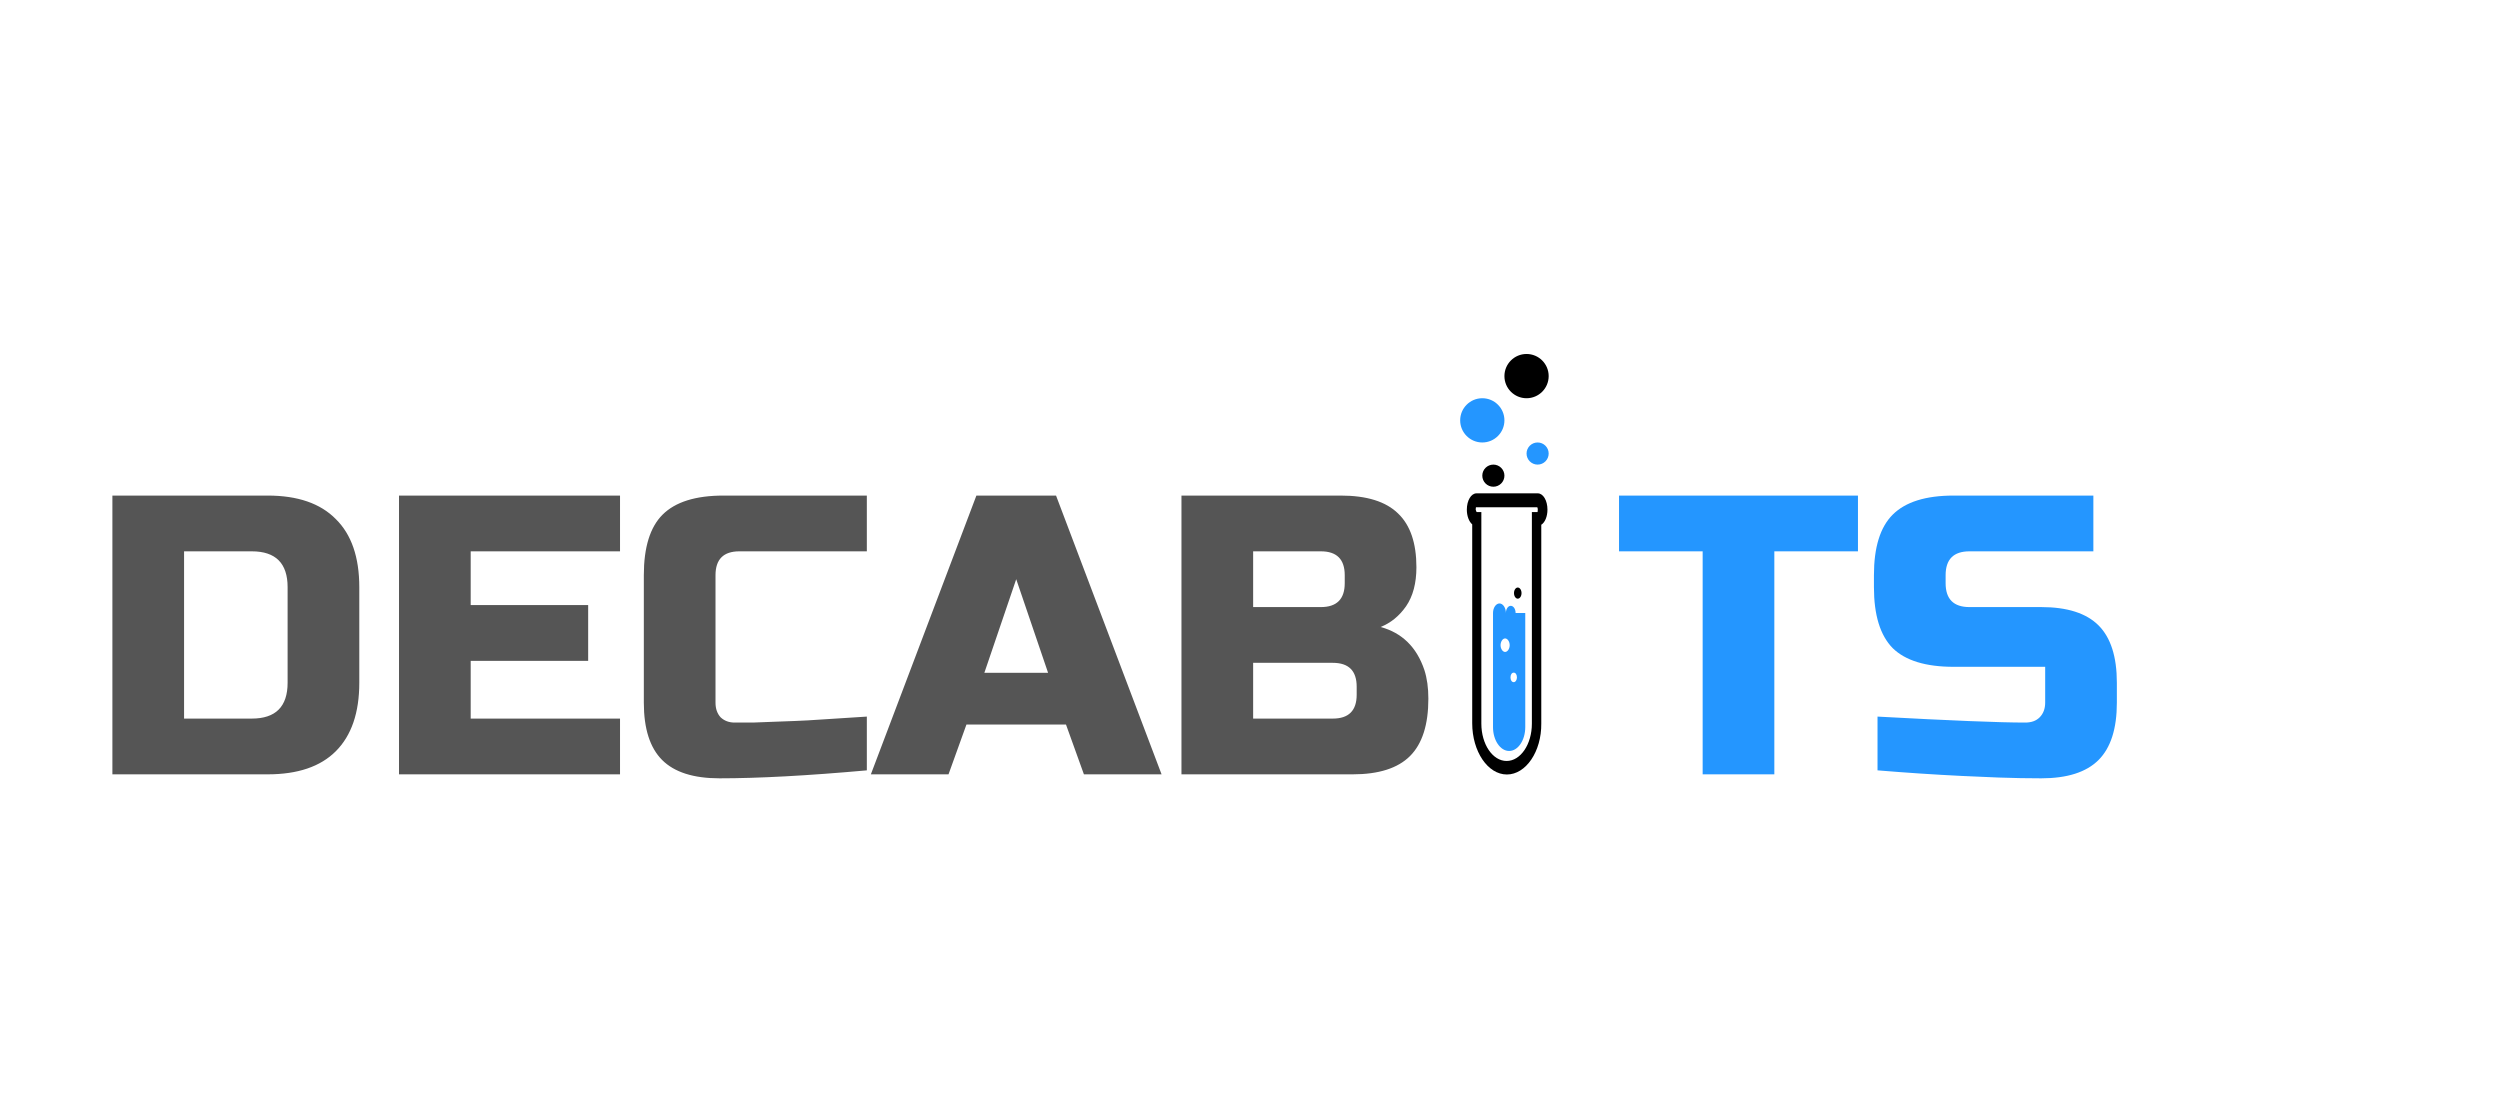
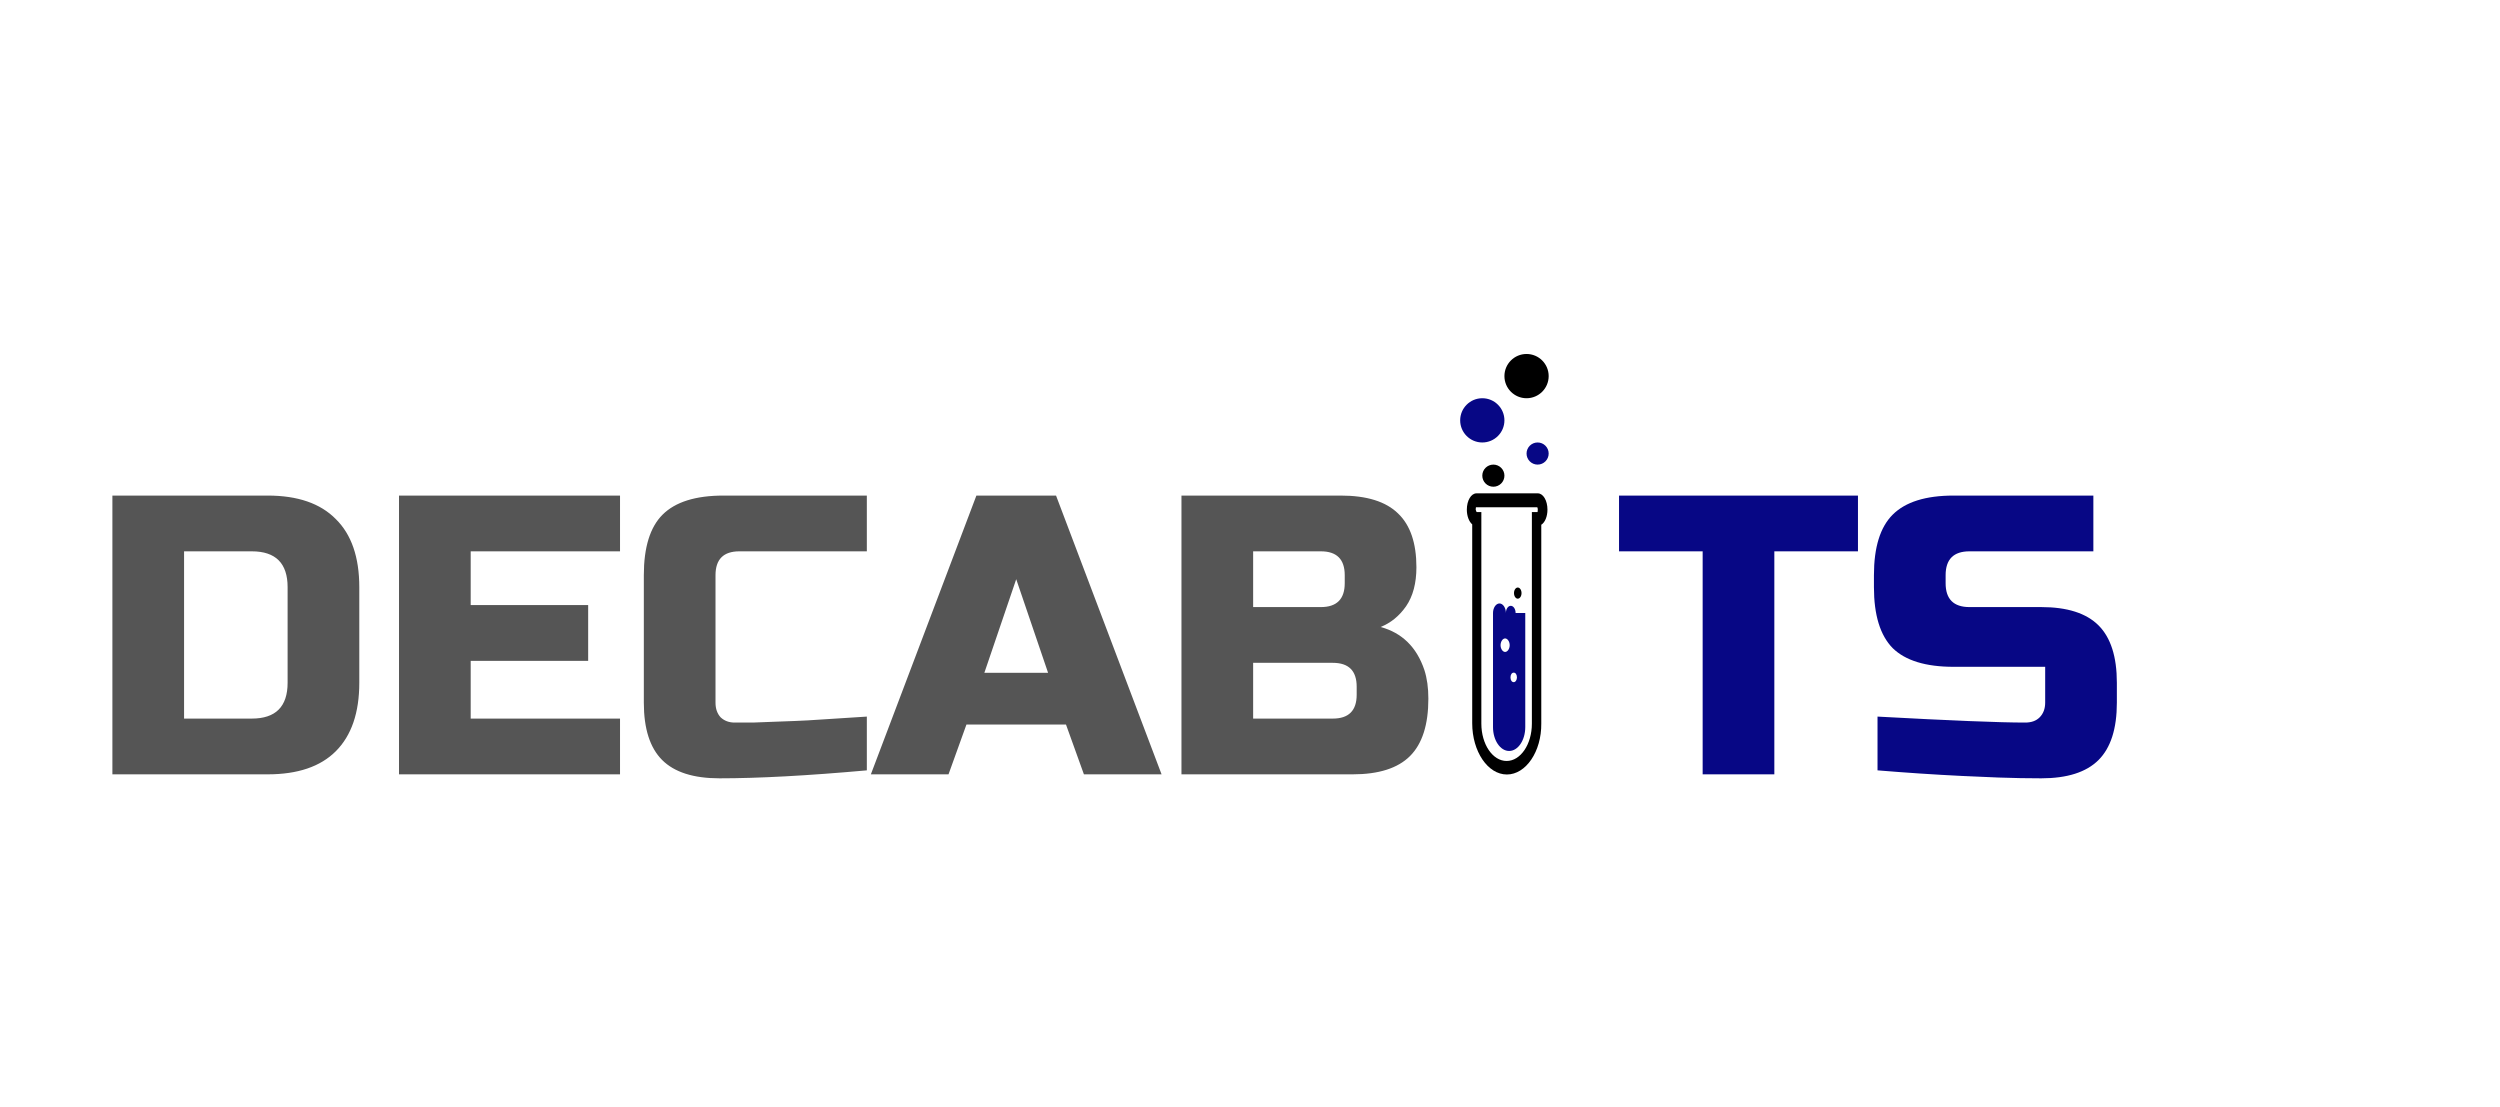
<svg xmlns="http://www.w3.org/2000/svg" width="113" height="50" viewBox="0 0 113 50" fill="none">
  <path d="M12.1 22.4C13.456 22.4 14.482 22.754 15.178 23.462C15.886 24.158 16.24 25.184 16.24 26.54V30.86C16.24 32.216 15.886 33.248 15.178 33.956C14.482 34.652 13.456 35 12.1 35H5.08V22.4H12.1ZM13 26.54C13 25.46 12.46 24.92 11.38 24.92H8.32V32.48H11.38C12.46 32.48 13 31.94 13 30.86V26.54ZM28.025 35H18.035V22.4H28.025V24.92H21.275V27.35H26.585V29.87H21.275V32.48H28.025V35ZM39.181 34.82C36.505 35.06 34.285 35.18 32.521 35.18C31.345 35.18 30.481 34.904 29.929 34.352C29.377 33.8 29.101 32.936 29.101 31.76V26C29.101 24.74 29.383 23.828 29.947 23.264C30.523 22.688 31.441 22.4 32.701 22.4H39.181V24.92H33.421C32.701 24.92 32.341 25.28 32.341 26V31.76C32.341 32.036 32.419 32.258 32.575 32.426C32.743 32.582 32.953 32.66 33.205 32.66C33.457 32.66 33.733 32.66 34.033 32.66C34.333 32.648 34.645 32.636 34.969 32.624C35.293 32.612 35.617 32.6 35.941 32.588C36.277 32.576 36.703 32.552 37.219 32.516C37.747 32.48 38.401 32.438 39.181 32.39V34.82ZM42.873 35H39.363L44.133 22.4H47.733L52.503 35H48.993L48.183 32.75H43.683L42.873 35ZM44.493 30.41H47.373L45.933 26.18L44.493 30.41ZM53.402 22.4H60.602C61.778 22.4 62.642 22.67 63.194 23.21C63.746 23.738 64.022 24.548 64.022 25.64C64.022 26.36 63.866 26.948 63.554 27.404C63.242 27.848 62.858 28.16 62.402 28.34C63.374 28.604 64.034 29.252 64.382 30.284C64.502 30.656 64.562 31.088 64.562 31.58C64.562 32.756 64.286 33.62 63.734 34.172C63.182 34.724 62.318 35 61.142 35H53.402V22.4ZM61.322 31.04C61.322 30.32 60.962 29.96 60.242 29.96H56.642V32.48H60.242C60.962 32.48 61.322 32.12 61.322 31.4V31.04ZM60.782 26C60.782 25.28 60.422 24.92 59.702 24.92H56.642V27.44H59.702C60.422 27.44 60.782 27.08 60.782 26.36V26Z" fill="#555555" />
-   <path d="M80.2 35H76.96V24.92H73.18V22.4H83.98V24.92H80.2V35ZM84.864 32.39C88.152 32.57 90.378 32.66 91.542 32.66C91.818 32.66 92.034 32.582 92.19 32.426C92.358 32.258 92.442 32.036 92.442 31.76V30.14H88.302C87.042 30.14 86.124 29.858 85.548 29.294C84.984 28.718 84.702 27.8 84.702 26.54V26C84.702 24.74 84.984 23.828 85.548 23.264C86.124 22.688 87.042 22.4 88.302 22.4H94.62V24.92H89.022C88.302 24.92 87.942 25.28 87.942 26V26.36C87.942 27.08 88.302 27.44 89.022 27.44H92.262C93.438 27.44 94.302 27.716 94.854 28.268C95.406 28.82 95.682 29.684 95.682 30.86V31.76C95.682 32.936 95.406 33.8 94.854 34.352C94.302 34.904 93.438 35.18 92.262 35.18C91.65 35.18 91.002 35.168 90.318 35.144L88.662 35.072C87.438 35.012 86.172 34.928 84.864 34.82V32.39Z" fill="#2496FF" />
+   <path d="M80.2 35H76.96V24.92H73.18V22.4H83.98V24.92H80.2V35ZM84.864 32.39C88.152 32.57 90.378 32.66 91.542 32.66C91.818 32.66 92.034 32.582 92.19 32.426C92.358 32.258 92.442 32.036 92.442 31.76V30.14H88.302C87.042 30.14 86.124 29.858 85.548 29.294C84.984 28.718 84.702 27.8 84.702 26.54V26C84.702 24.74 84.984 23.828 85.548 23.264C86.124 22.688 87.042 22.4 88.302 22.4H94.62V24.92H89.022C88.302 24.92 87.942 25.28 87.942 26V26.36C87.942 27.08 88.302 27.44 89.022 27.44H92.262C93.438 27.44 94.302 27.716 94.854 28.268C95.406 28.82 95.682 29.684 95.682 30.86V31.76C95.682 32.936 95.406 33.8 94.854 34.352C94.302 34.904 93.438 35.18 92.262 35.18C91.65 35.18 91.002 35.168 90.318 35.144L88.662 35.072C87.438 35.012 86.172 34.928 84.864 34.82V32.39Z" fill="#070785" />
  <path d="M67.5 22C67.776 22 68 21.776 68 21.5C68 21.224 67.776 21 67.5 21C67.224 21 67 21.224 67 21.5C67 21.776 67.224 22 67.5 22Z" fill="black" />
-   <path d="M67 20C67.552 20 68 19.552 68 19C68 18.448 67.552 18 67 18C66.448 18 66 18.448 66 19C66 19.552 66.448 20 67 20Z" fill="#2496FF" />
+   <path d="M67 20C67.552 20 68 19.552 68 19C68 18.448 67.552 18 67 18C66.448 18 66 18.448 66 19C66 19.552 66.448 20 67 20Z" fill="#070785" />
  <path d="M69 18C69.552 18 70 17.552 70 17C70 16.448 69.552 16 69 16C68.448 16 68 16.448 68 17C68 17.552 68.448 18 69 18Z" fill="black" />
-   <path d="M69.5 21C69.224 21 69 20.776 69 20.5C69 20.224 69.224 20 69.5 20C69.776 20 70 20.224 70 20.5C70 20.776 69.776 21 69.5 21Z" fill="#2496FF" />
+   <path d="M69.5 21C69.224 21 69 20.776 69 20.5C69 20.224 69.224 20 69.5 20C69.776 20 70 20.224 70 20.5C70 20.776 69.776 21 69.5 21Z" fill="#070785" />
  <path d="M68.603 27.06C68.697 27.06 68.773 26.947 68.773 26.808C68.773 26.669 68.697 26.556 68.603 26.556C68.509 26.556 68.433 26.669 68.433 26.808C68.433 26.947 68.509 27.06 68.603 27.06Z" fill="black" />
-   <path d="M68.505 27.707C68.505 27.527 68.408 27.383 68.286 27.383C68.165 27.383 68.067 27.527 68.067 27.707C68.067 27.473 67.934 27.276 67.776 27.276C67.618 27.276 67.484 27.473 67.484 27.707V32.866C67.484 33.459 67.812 33.944 68.213 33.944C68.614 33.944 68.942 33.459 68.942 32.866V27.707H68.505ZM68.031 29.468C67.922 29.468 67.825 29.325 67.825 29.163C67.825 29.001 67.922 28.857 68.031 28.857C68.14 28.857 68.238 29.001 68.238 29.163C68.238 29.325 68.14 29.468 68.031 29.468ZM68.42 30.834C68.335 30.834 68.274 30.745 68.274 30.619C68.274 30.493 68.335 30.403 68.42 30.403C68.505 30.403 68.566 30.493 68.566 30.619C68.566 30.727 68.505 30.834 68.42 30.834Z" fill="#2496FF" />
+   <path d="M68.505 27.707C68.505 27.527 68.408 27.383 68.286 27.383C68.165 27.383 68.067 27.527 68.067 27.707C68.067 27.473 67.934 27.276 67.776 27.276C67.618 27.276 67.484 27.473 67.484 27.707V32.866C67.484 33.459 67.812 33.944 68.213 33.944C68.614 33.944 68.942 33.459 68.942 32.866V27.707H68.505ZM68.031 29.468C67.922 29.468 67.825 29.325 67.825 29.163C67.825 29.001 67.922 28.857 68.031 28.857C68.14 28.857 68.238 29.001 68.238 29.163C68.238 29.325 68.14 29.468 68.031 29.468ZM68.42 30.834C68.335 30.834 68.274 30.745 68.274 30.619C68.274 30.493 68.335 30.403 68.42 30.403C68.505 30.403 68.566 30.493 68.566 30.619C68.566 30.727 68.505 30.834 68.42 30.834Z" fill="#070785" />
  <path d="M69.508 22.299H66.738C66.495 22.299 66.301 22.623 66.301 23.036C66.301 23.324 66.398 23.575 66.544 23.701V32.689C66.544 33.965 67.248 35.007 68.111 35.007C68.973 35.007 69.678 33.965 69.666 32.707V23.719C69.836 23.611 69.945 23.342 69.945 23.036C69.945 22.623 69.751 22.299 69.508 22.299ZM69.496 23.144H69.241V32.707C69.241 33.641 68.731 34.396 68.099 34.396C67.467 34.396 66.957 33.641 66.957 32.707V23.144H66.75C66.738 23.144 66.714 23.09 66.702 23.036C66.702 22.964 66.714 22.928 66.714 22.928H69.484C69.484 22.928 69.508 22.964 69.508 23.036C69.508 23.108 69.496 23.144 69.496 23.144Z" fill="black" />
</svg>
